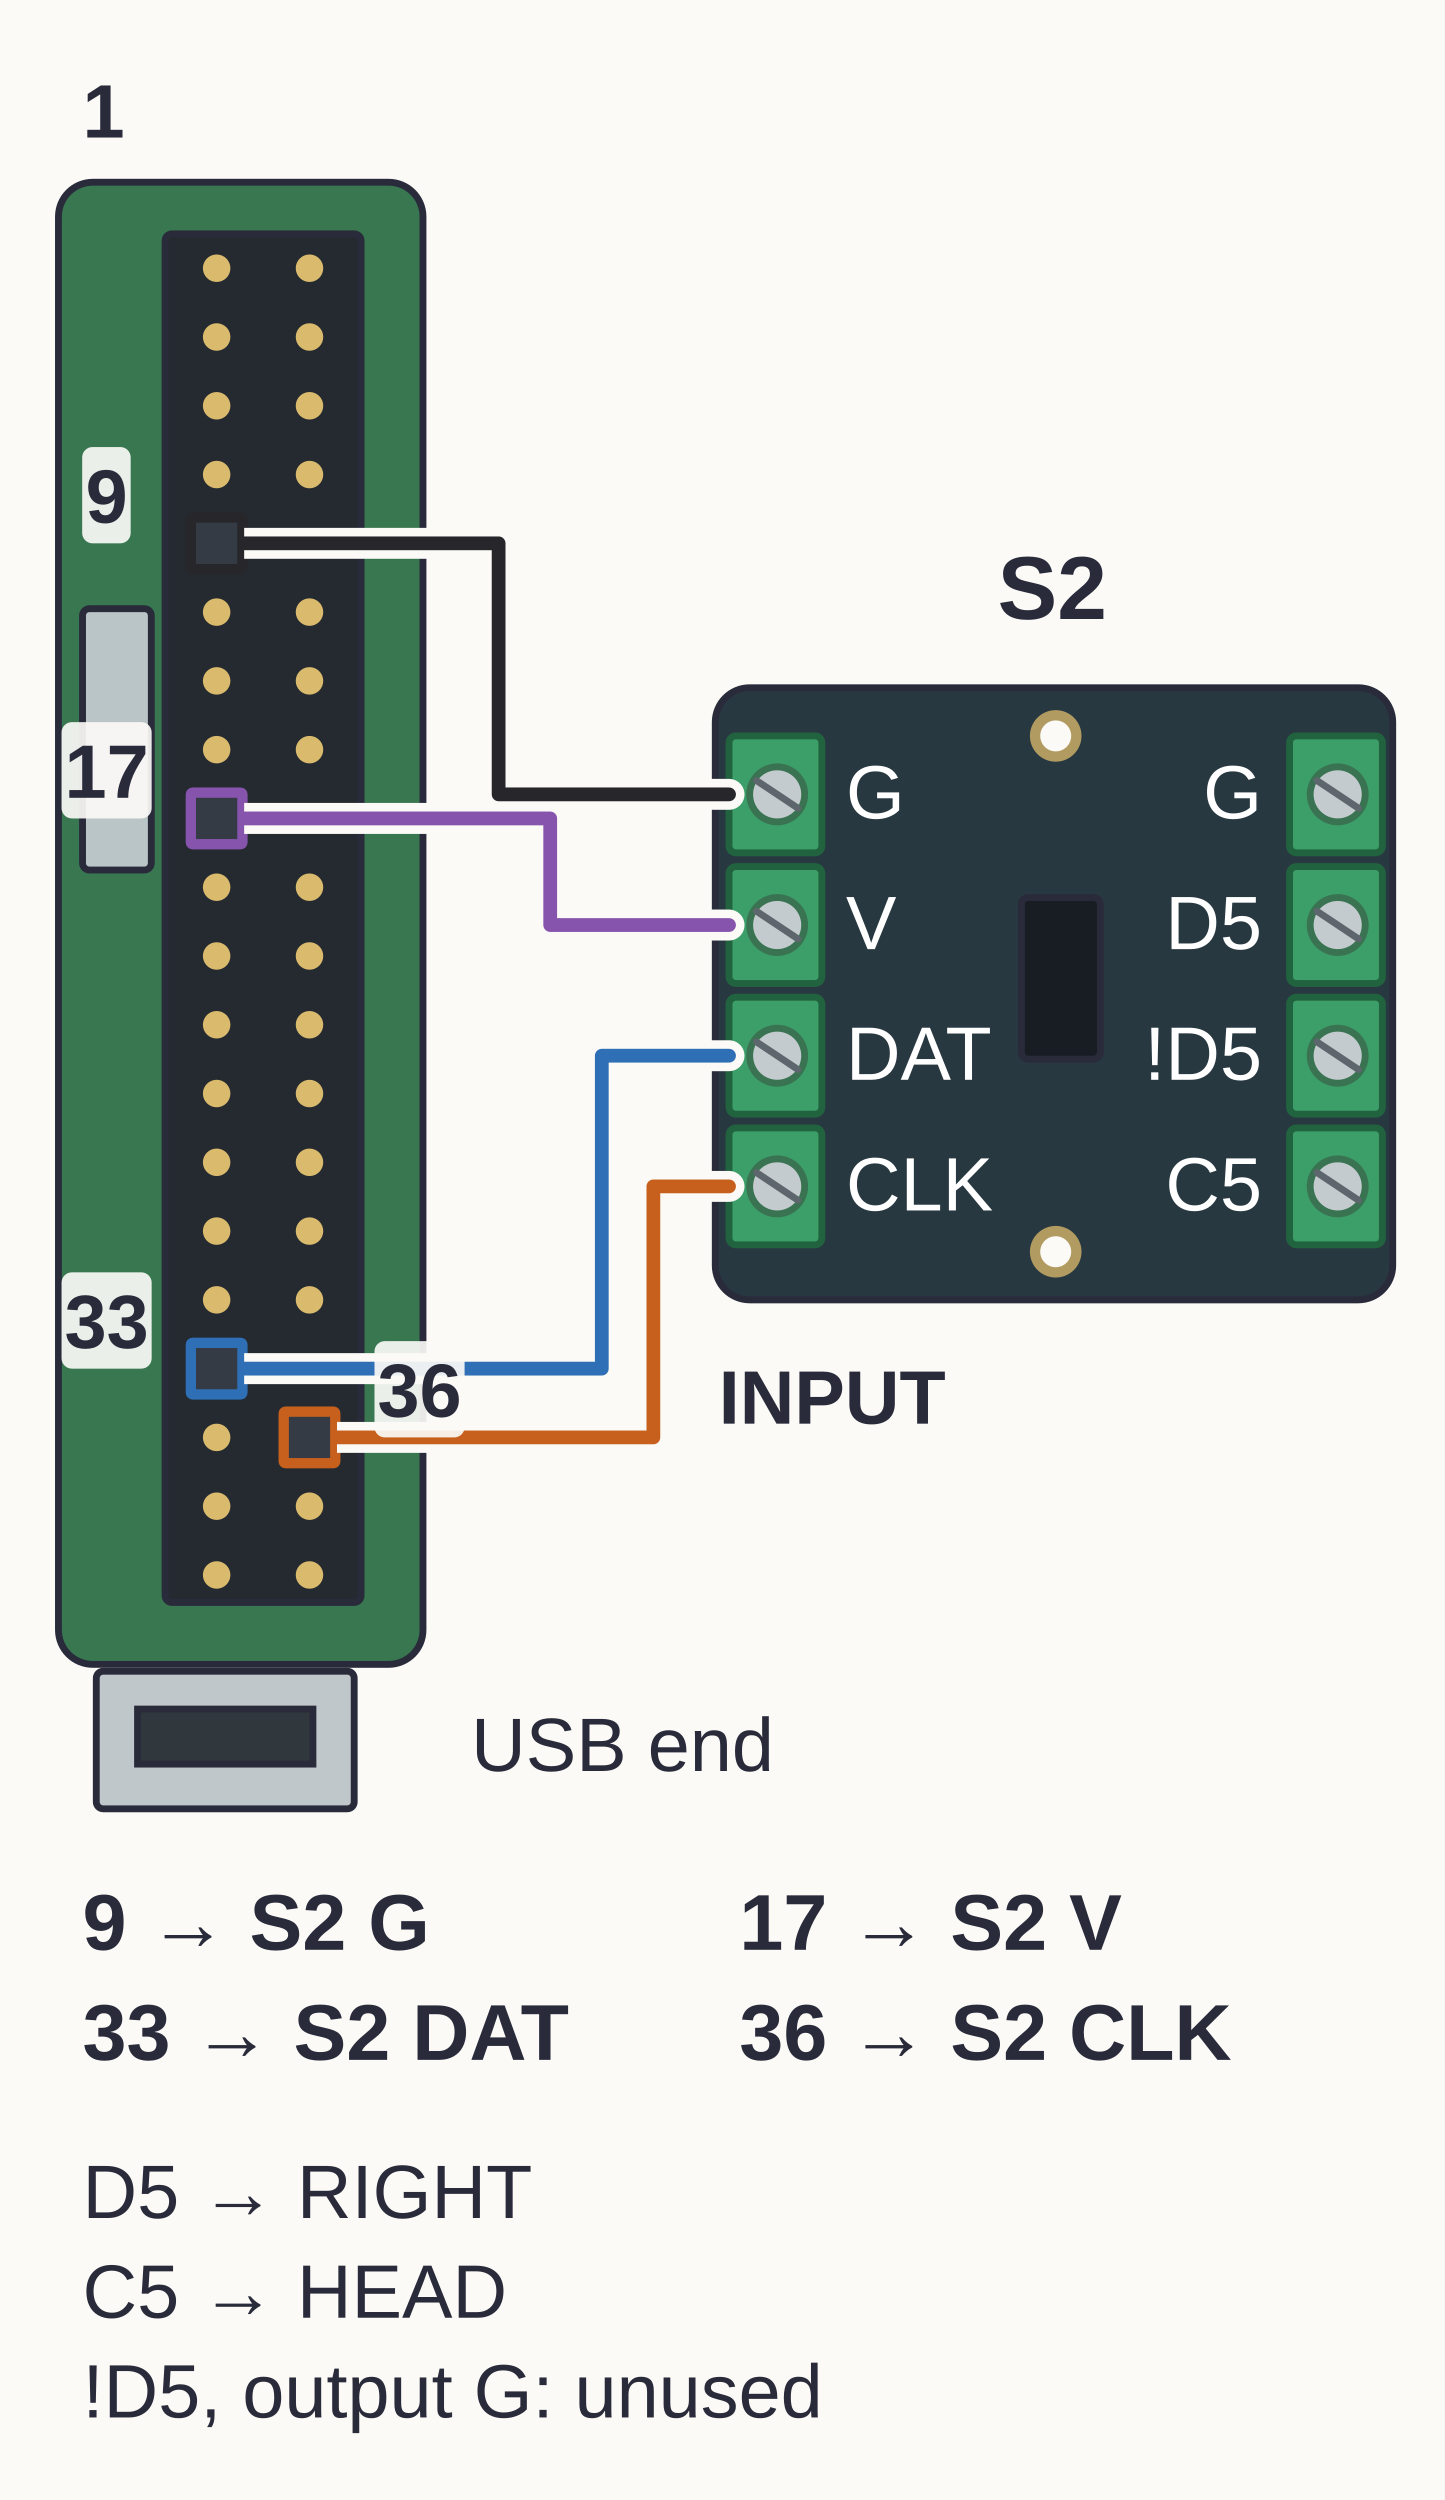
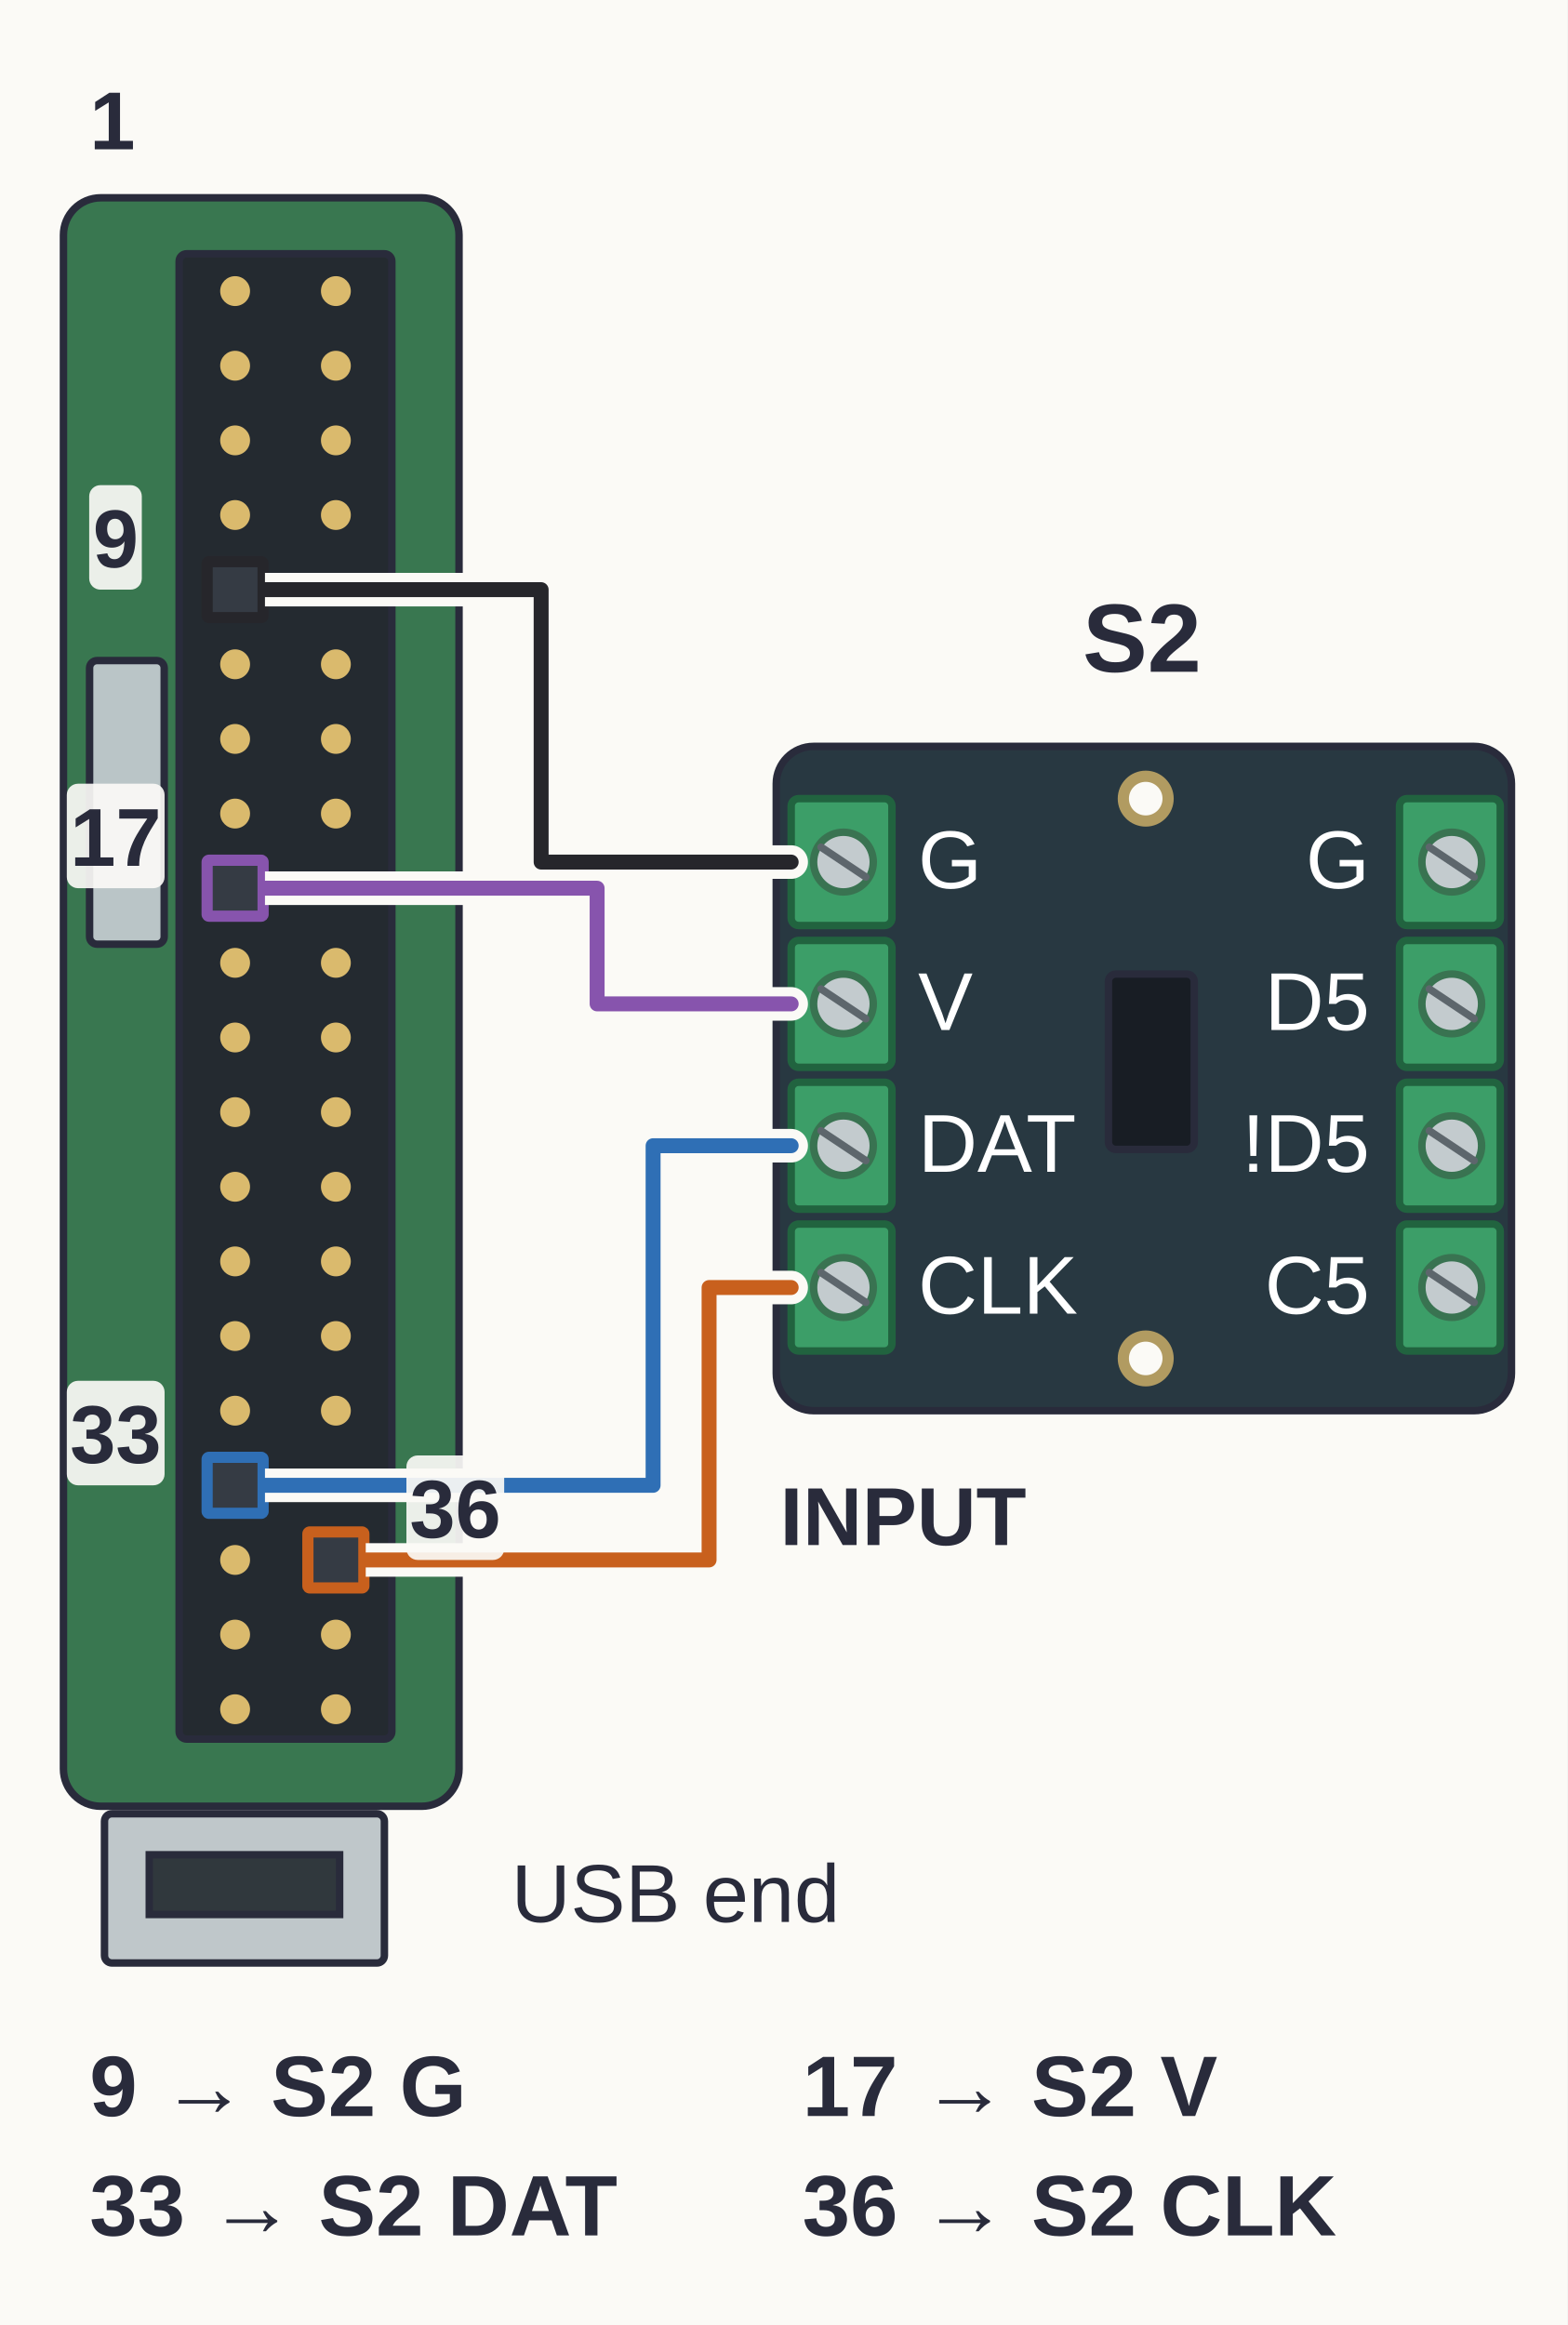
- <svg xmlns="http://www.w3.org/2000/svg" viewBox="0 73 420 727" width="420" height="727" role="img">
+ <svg xmlns="http://www.w3.org/2000/svg" viewBox="0 73 420 623" width="420" height="623" role="img">
  <defs>
    <marker id="arrow" viewBox="0 0 10 10" refX="8" refY="5" markerWidth="7" markerHeight="7" orient="auto-start-reverse">
      <path d="M0 0 L10 5 L0 10z" fill="#2f6fb5" />
    </marker>
  </defs>
-   <rect x="0" y="73" width="420" height="727" fill="#fbfaf6" />
+   <rect x="0" y="73" width="420" height="623" fill="#fbfaf6" />
  <rect x="17" y="126" width="106" height="431" rx="10" fill="#397750" stroke="#292b3b" stroke-width="2" />
  <rect x="24" y="250" width="20" height="76" rx="2" fill="#bac5c7" stroke="#292b3b" stroke-width="2" />
  <rect x="48" y="141" width="57" height="398" rx="2" fill="#242a30" stroke="#292b3b" stroke-width="2" />
  <circle cx="63" cy="151" r="4" fill="#daba6d" stroke="none" stroke-width="2" />
  <circle cx="90" cy="151" r="4" fill="#daba6d" stroke="none" stroke-width="2" />
  <circle cx="63" cy="171" r="4" fill="#daba6d" stroke="none" stroke-width="2" />
  <circle cx="90" cy="171" r="4" fill="#daba6d" stroke="none" stroke-width="2" />
  <circle cx="63" cy="191" r="4" fill="#daba6d" stroke="none" stroke-width="2" />
  <circle cx="90" cy="191" r="4" fill="#daba6d" stroke="none" stroke-width="2" />
  <circle cx="63" cy="211" r="4" fill="#daba6d" stroke="none" stroke-width="2" />
  <circle cx="90" cy="211" r="4" fill="#daba6d" stroke="none" stroke-width="2" />
  <circle cx="63" cy="231" r="4" fill="#daba6d" stroke="none" stroke-width="2" />
  <rect x="55" y="223" width="16" height="16" rx="1" fill="#353b44" stroke="#26262b" stroke-width="2" />
  <circle cx="90" cy="231" r="4" fill="#daba6d" stroke="none" stroke-width="2" />
  <circle cx="63" cy="251" r="4" fill="#daba6d" stroke="none" stroke-width="2" />
  <circle cx="90" cy="251" r="4" fill="#daba6d" stroke="none" stroke-width="2" />
  <circle cx="63" cy="271" r="4" fill="#daba6d" stroke="none" stroke-width="2" />
  <circle cx="90" cy="271" r="4" fill="#daba6d" stroke="none" stroke-width="2" />
  <circle cx="63" cy="291" r="4" fill="#daba6d" stroke="none" stroke-width="2" />
  <circle cx="90" cy="291" r="4" fill="#daba6d" stroke="none" stroke-width="2" />
  <circle cx="63" cy="311" r="4" fill="#daba6d" stroke="none" stroke-width="2" />
  <rect x="55" y="303" width="16" height="16" rx="1" fill="#353b44" stroke="#8754ad" stroke-width="2" />
  <circle cx="90" cy="311" r="4" fill="#daba6d" stroke="none" stroke-width="2" />
  <circle cx="63" cy="331" r="4" fill="#daba6d" stroke="none" stroke-width="2" />
  <circle cx="90" cy="331" r="4" fill="#daba6d" stroke="none" stroke-width="2" />
  <circle cx="63" cy="351" r="4" fill="#daba6d" stroke="none" stroke-width="2" />
  <circle cx="90" cy="351" r="4" fill="#daba6d" stroke="none" stroke-width="2" />
  <circle cx="63" cy="371" r="4" fill="#daba6d" stroke="none" stroke-width="2" />
  <circle cx="90" cy="371" r="4" fill="#daba6d" stroke="none" stroke-width="2" />
  <circle cx="63" cy="391" r="4" fill="#daba6d" stroke="none" stroke-width="2" />
  <circle cx="90" cy="391" r="4" fill="#daba6d" stroke="none" stroke-width="2" />
  <circle cx="63" cy="411" r="4" fill="#daba6d" stroke="none" stroke-width="2" />
  <circle cx="90" cy="411" r="4" fill="#daba6d" stroke="none" stroke-width="2" />
  <circle cx="63" cy="431" r="4" fill="#daba6d" stroke="none" stroke-width="2" />
  <circle cx="90" cy="431" r="4" fill="#daba6d" stroke="none" stroke-width="2" />
  <circle cx="63" cy="451" r="4" fill="#daba6d" stroke="none" stroke-width="2" />
  <circle cx="90" cy="451" r="4" fill="#daba6d" stroke="none" stroke-width="2" />
  <circle cx="63" cy="471" r="4" fill="#daba6d" stroke="none" stroke-width="2" />
  <rect x="55" y="463" width="16" height="16" rx="1" fill="#353b44" stroke="#2f6fb5" stroke-width="2" />
  <circle cx="90" cy="471" r="4" fill="#daba6d" stroke="none" stroke-width="2" />
  <circle cx="63" cy="491" r="4" fill="#daba6d" stroke="none" stroke-width="2" />
  <circle cx="90" cy="491" r="4" fill="#daba6d" stroke="none" stroke-width="2" />
  <rect x="82" y="483" width="16" height="16" rx="1" fill="#353b44" stroke="#c8601d" stroke-width="2" />
  <circle cx="63" cy="511" r="4" fill="#daba6d" stroke="none" stroke-width="2" />
  <circle cx="90" cy="511" r="4" fill="#daba6d" stroke="none" stroke-width="2" />
  <circle cx="63" cy="531" r="4" fill="#daba6d" stroke="none" stroke-width="2" />
  <circle cx="90" cy="531" r="4" fill="#daba6d" stroke="none" stroke-width="2" />
  <rect x="28" y="559" width="75" height="40" rx="2" fill="#bfc7ca" stroke="#292b3b" stroke-width="2" />
  <rect x="40" y="570" width="51" height="16" rx="0" fill="#30383d" stroke="#292b3b" stroke-width="2" />
  <text x="24" y="113" font-family="Arial,Helvetica,sans-serif" font-size="22" fill="#292b3b" font-weight="700" text-anchor="start">1</text>
  <text x="137" y="588" font-family="Arial,Helvetica,sans-serif" font-size="22" fill="#292b3b" font-weight="400" text-anchor="start">USB end</text>
  <rect x="208" y="273" width="197" height="178" rx="10" fill="#283841" stroke="#292b3b" stroke-width="2" />
  <circle cx="307" cy="287" r="6" fill="#fbfaf6" stroke="#b19b61" stroke-width="3" />
  <circle cx="307" cy="437" r="6" fill="#fbfaf6" stroke="#b19b61" stroke-width="3" />
  <rect x="297" y="334" width="23" height="47" rx="2" fill="#181d24" stroke="#292b3b" stroke-width="2" />
  <rect x="212" y="287" width="27" height="34" rx="2" fill="#3c9e68" stroke="#21633f" stroke-width="2" />
  <circle cx="226" cy="304" r="8" fill="#c3cbce" stroke="#397351" stroke-width="2" />
  <path d="M220 300 L232 308" fill="none" stroke="#5d666c" stroke-width="2" stroke-linejoin="round" stroke-linecap="round" />
  <rect x="375" y="287" width="27" height="34" rx="2" fill="#3c9e68" stroke="#21633f" stroke-width="2" />
  <circle cx="389" cy="304" r="8" fill="#c3cbce" stroke="#397351" stroke-width="2" />
  <path d="M383 300 L395 308" fill="none" stroke="#5d666c" stroke-width="2" stroke-linejoin="round" stroke-linecap="round" />
  <text x="246" y="311" font-family="Arial,Helvetica,sans-serif" font-size="22" fill="#fff" font-weight="400" text-anchor="start">G</text>
  <text x="367" y="311" font-family="Arial,Helvetica,sans-serif" font-size="22" fill="#fff" font-weight="400" text-anchor="end">G</text>
  <rect x="212" y="325" width="27" height="34" rx="2" fill="#3c9e68" stroke="#21633f" stroke-width="2" />
  <circle cx="226" cy="342" r="8" fill="#c3cbce" stroke="#397351" stroke-width="2" />
  <path d="M220 338 L232 346" fill="none" stroke="#5d666c" stroke-width="2" stroke-linejoin="round" stroke-linecap="round" />
  <rect x="375" y="325" width="27" height="34" rx="2" fill="#3c9e68" stroke="#21633f" stroke-width="2" />
  <circle cx="389" cy="342" r="8" fill="#c3cbce" stroke="#397351" stroke-width="2" />
  <path d="M383 338 L395 346" fill="none" stroke="#5d666c" stroke-width="2" stroke-linejoin="round" stroke-linecap="round" />
  <text x="246" y="349" font-family="Arial,Helvetica,sans-serif" font-size="22" fill="#fff" font-weight="400" text-anchor="start">V</text>
  <text x="367" y="349" font-family="Arial,Helvetica,sans-serif" font-size="22" fill="#fff" font-weight="400" text-anchor="end">D5</text>
  <rect x="212" y="363" width="27" height="34" rx="2" fill="#3c9e68" stroke="#21633f" stroke-width="2" />
  <circle cx="226" cy="380" r="8" fill="#c3cbce" stroke="#397351" stroke-width="2" />
  <path d="M220 376 L232 384" fill="none" stroke="#5d666c" stroke-width="2" stroke-linejoin="round" stroke-linecap="round" />
  <rect x="375" y="363" width="27" height="34" rx="2" fill="#3c9e68" stroke="#21633f" stroke-width="2" />
  <circle cx="389" cy="380" r="8" fill="#c3cbce" stroke="#397351" stroke-width="2" />
  <path d="M383 376 L395 384" fill="none" stroke="#5d666c" stroke-width="2" stroke-linejoin="round" stroke-linecap="round" />
  <text x="246" y="387" font-family="Arial,Helvetica,sans-serif" font-size="22" fill="#fff" font-weight="400" text-anchor="start">DAT</text>
  <text x="367" y="387" font-family="Arial,Helvetica,sans-serif" font-size="22" fill="#fff" font-weight="400" text-anchor="end">!D5</text>
  <rect x="212" y="401" width="27" height="34" rx="2" fill="#3c9e68" stroke="#21633f" stroke-width="2" />
  <circle cx="226" cy="418" r="8" fill="#c3cbce" stroke="#397351" stroke-width="2" />
  <path d="M220 414 L232 422" fill="none" stroke="#5d666c" stroke-width="2" stroke-linejoin="round" stroke-linecap="round" />
  <rect x="375" y="401" width="27" height="34" rx="2" fill="#3c9e68" stroke="#21633f" stroke-width="2" />
  <circle cx="389" cy="418" r="8" fill="#c3cbce" stroke="#397351" stroke-width="2" />
  <path d="M383 414 L395 422" fill="none" stroke="#5d666c" stroke-width="2" stroke-linejoin="round" stroke-linecap="round" />
  <text x="246" y="425" font-family="Arial,Helvetica,sans-serif" font-size="22" fill="#fff" font-weight="400" text-anchor="start">CLK</text>
  <text x="367" y="425" font-family="Arial,Helvetica,sans-serif" font-size="22" fill="#fff" font-weight="400" text-anchor="end">C5</text>
  <text x="306" y="253" font-family="Arial,Helvetica,sans-serif" font-size="26" fill="#292b3b" font-weight="700" text-anchor="middle">S2</text>
  <path d="M63 231 L145 231 L145 304 L212 304" fill="none" stroke="#fbfaf6" stroke-width="9" stroke-linejoin="round" stroke-linecap="round" />
  <path d="M63 231 L145 231 L145 304 L212 304" fill="none" stroke="#26262b" stroke-width="4" stroke-linejoin="round" stroke-linecap="round" />
  <rect x="56" y="224" width="14" height="14" rx="1" fill="#353b44" stroke="#26262b" stroke-width="2" />
  <path d="M63 311 L160 311 L160 342 L212 342" fill="none" stroke="#fbfaf6" stroke-width="9" stroke-linejoin="round" stroke-linecap="round" />
  <path d="M63 311 L160 311 L160 342 L212 342" fill="none" stroke="#8754ad" stroke-width="4" stroke-linejoin="round" stroke-linecap="round" />
  <rect x="56" y="304" width="14" height="14" rx="1" fill="#353b44" stroke="#8754ad" stroke-width="2" />
  <path d="M63 471 L175 471 L175 380 L212 380" fill="none" stroke="#fbfaf6" stroke-width="9" stroke-linejoin="round" stroke-linecap="round" />
  <path d="M63 471 L175 471 L175 380 L212 380" fill="none" stroke="#2f6fb5" stroke-width="4" stroke-linejoin="round" stroke-linecap="round" />
  <rect x="56" y="464" width="14" height="14" rx="1" fill="#353b44" stroke="#2f6fb5" stroke-width="2" />
  <path d="M90 491 L190 491 L190 418 L212 418" fill="none" stroke="#fbfaf6" stroke-width="9" stroke-linejoin="round" stroke-linecap="round" />
  <path d="M90 491 L190 491 L190 418 L212 418" fill="none" stroke="#c8601d" stroke-width="4" stroke-linejoin="round" stroke-linecap="round" />
  <rect x="83" y="484" width="14" height="14" rx="1" fill="#353b44" stroke="#c8601d" stroke-width="2" />
  <rect x="23.9" y="203" width="14.1" height="28" rx="3" fill="#fbfaf6" opacity=".92" />
  <text x="31" y="225" font-family="Arial,Helvetica,sans-serif" font-size="22" fill="#292b3b" font-weight="700" text-anchor="middle">9</text>
  <rect x="17.9" y="283" width="26.2" height="28" rx="3" fill="#fbfaf6" opacity=".92" />
  <text x="31" y="305" font-family="Arial,Helvetica,sans-serif" font-size="22" fill="#292b3b" font-weight="700" text-anchor="middle">17</text>
  <rect x="17.9" y="443" width="26.2" height="28" rx="3" fill="#fbfaf6" opacity=".92" />
  <text x="31" y="465" font-family="Arial,Helvetica,sans-serif" font-size="22" fill="#292b3b" font-weight="700" text-anchor="middle">33</text>
  <rect x="108.9" y="463" width="26.2" height="28" rx="3" fill="#fbfaf6" opacity=".92" />
  <text x="122" y="485" font-family="Arial,Helvetica,sans-serif" font-size="22" fill="#292b3b" font-weight="700" text-anchor="middle">36</text>
  <text x="209" y="487" font-family="Arial,Helvetica,sans-serif" font-size="22" fill="#292b3b" font-weight="700" text-anchor="start">INPUT</text>
  <text x="24" y="640" font-family="Arial,Helvetica,sans-serif" font-size="23" fill="#292b3b" font-weight="700" text-anchor="start">9 → S2 G</text>
  <text x="215" y="640" font-family="Arial,Helvetica,sans-serif" font-size="23" fill="#292b3b" font-weight="700" text-anchor="start">17 → S2 V</text>
  <text x="24" y="672" font-family="Arial,Helvetica,sans-serif" font-size="23" fill="#292b3b" font-weight="700" text-anchor="start">33 → S2 DAT</text>
  <text x="215" y="672" font-family="Arial,Helvetica,sans-serif" font-size="23" fill="#292b3b" font-weight="700" text-anchor="start">36 → S2 CLK</text>
-   <text x="24" y="718" font-family="Arial,Helvetica,sans-serif" font-size="22" fill="#292b3b" font-weight="400" text-anchor="start">D5 → RIGHT</text>
-   <text x="24" y="747" font-family="Arial,Helvetica,sans-serif" font-size="22" fill="#292b3b" font-weight="400" text-anchor="start">C5 → HEAD</text>
-   <text x="24" y="776" font-family="Arial,Helvetica,sans-serif" font-size="22" fill="#292b3b" font-weight="400" text-anchor="start">!D5, output G: unused</text>
</svg>
